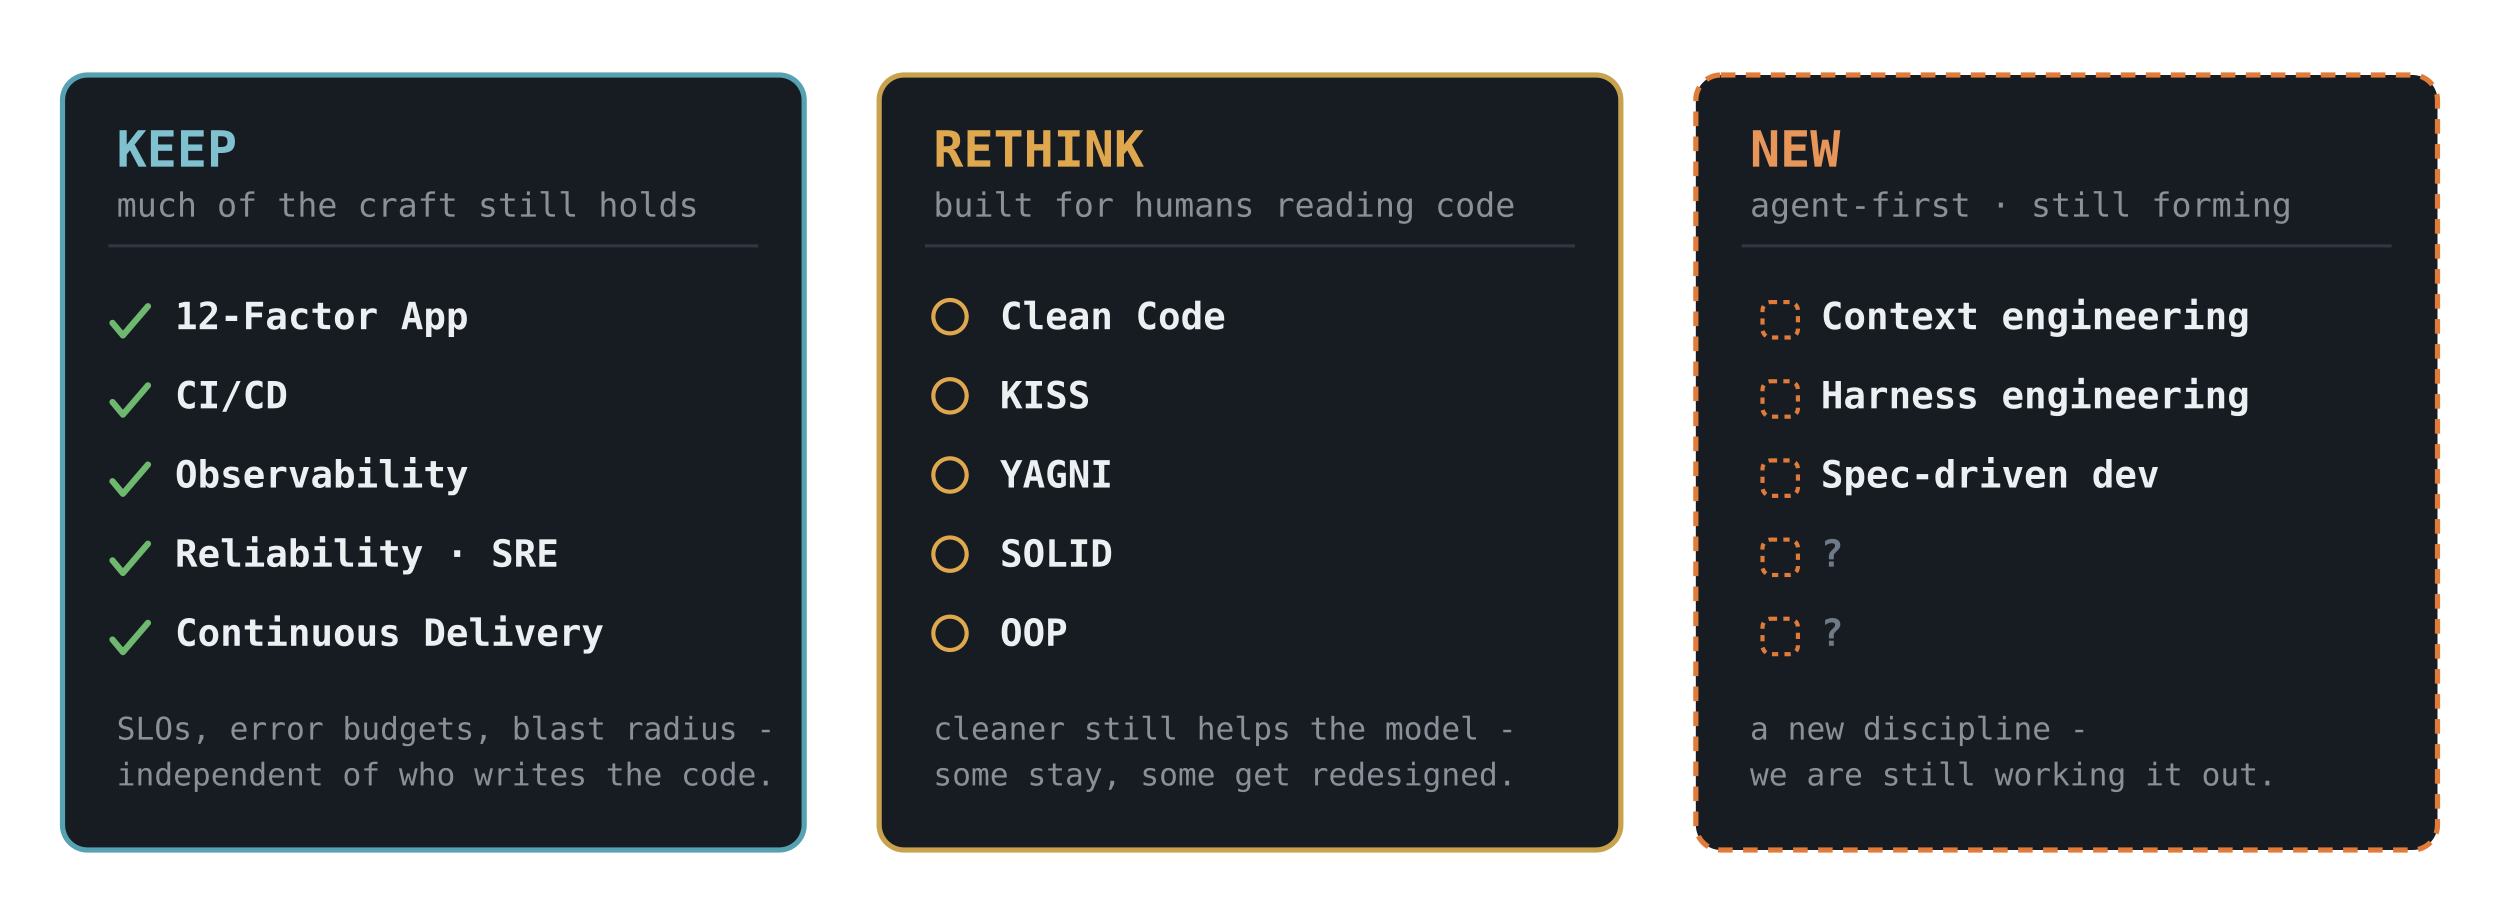
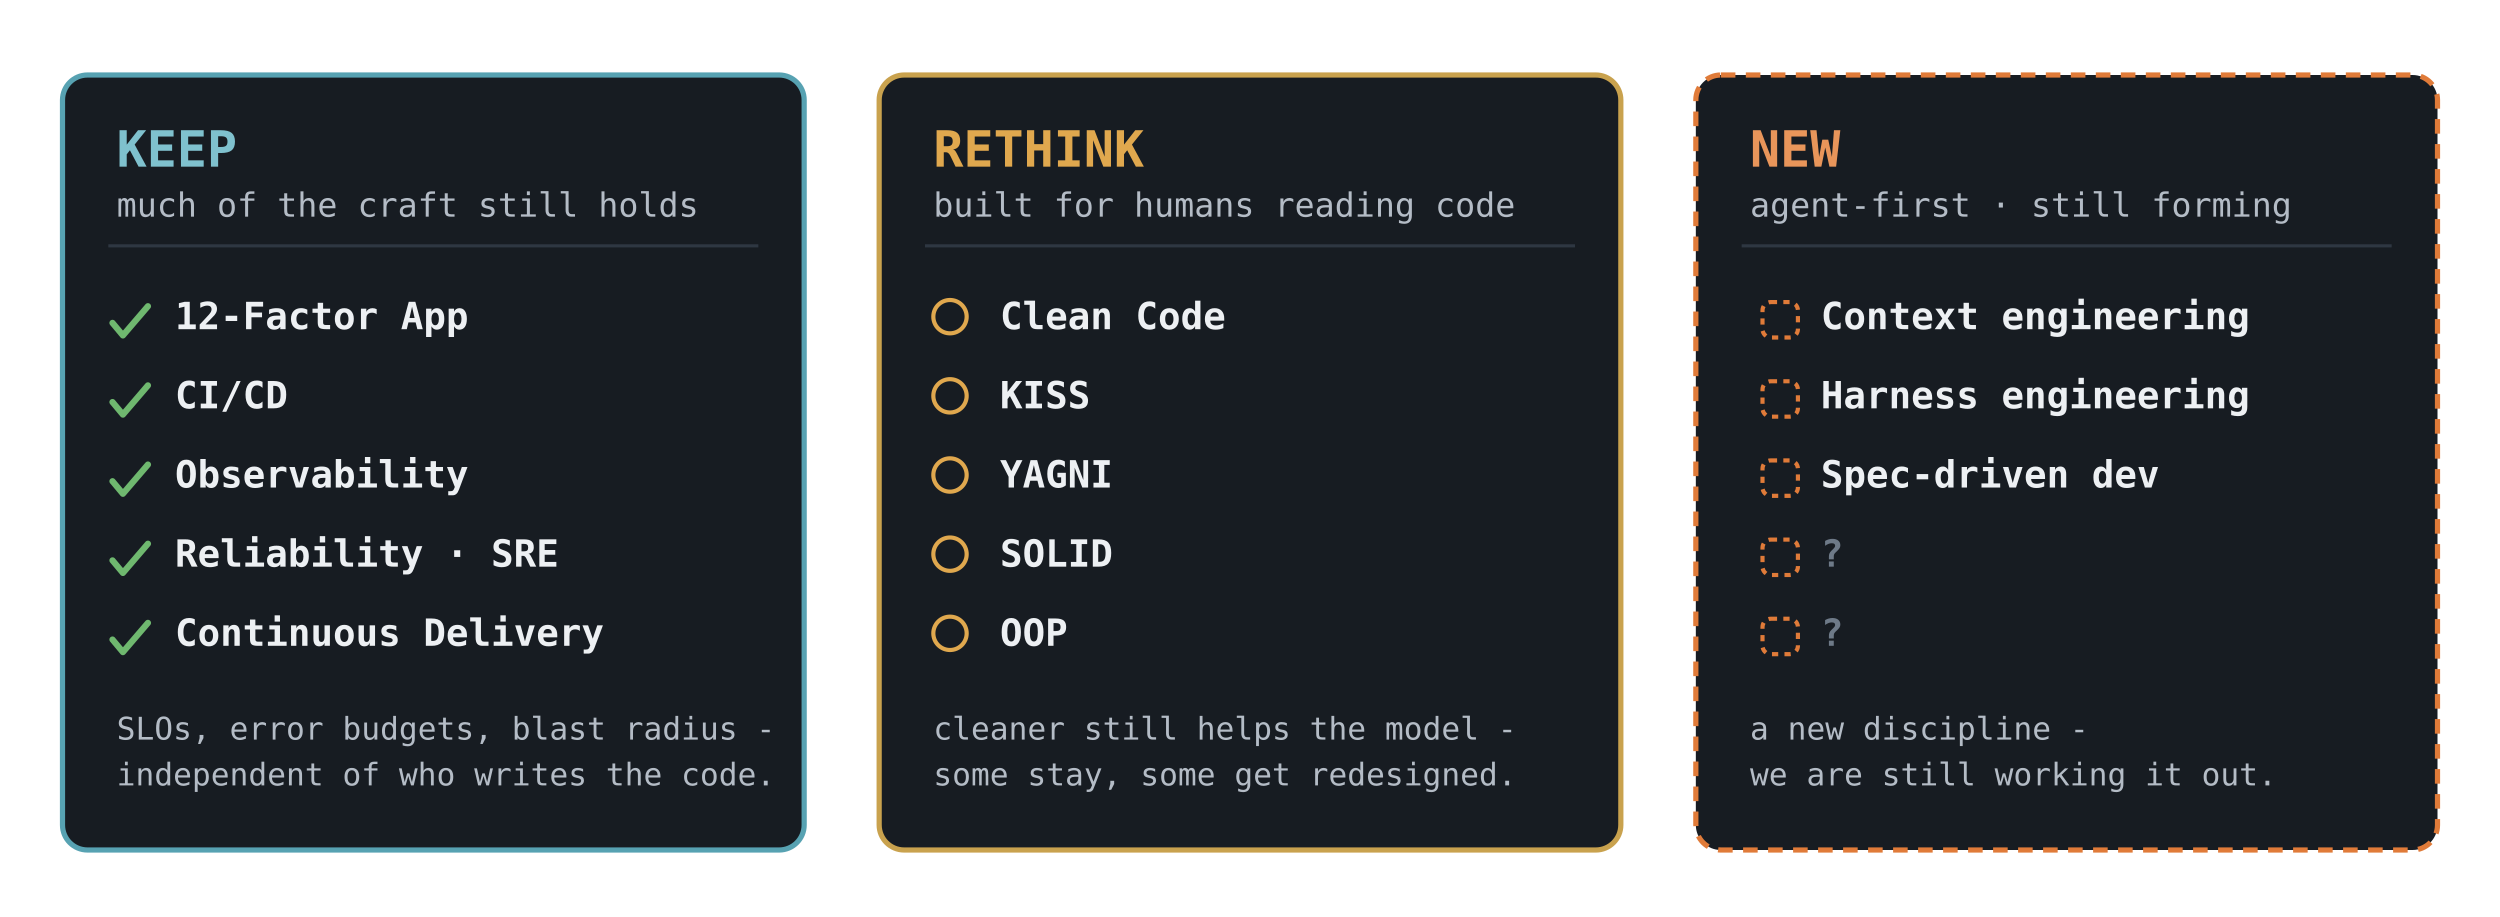
<svg xmlns="http://www.w3.org/2000/svg" viewBox="0 0 1200 440" font-family="'JetBrains Mono', ui-monospace, Menlo, Consolas, monospace">
  <rect x="30" y="36" width="356" height="372" rx="12" fill="#171C22" stroke="#57A2B2" stroke-width="2.5" />
  <text x="56" y="80" fill="#7FC1CE" font-size="24" font-weight="700">KEEP</text>
-   <text x="56" y="104" fill="#8A9098" font-size="16">much of the craft still holds</text>
+   <text x="56" y="104" fill="#B4BCC6" font-size="16">much of the craft still holds</text>
  <line x1="52" y1="118" x2="364" y2="118" stroke="#2E3742" stroke-width="1.5" />
  <g fill="#EDF0F3" font-size="18" font-weight="600">
    <text x="84" y="158">12-Factor App</text>
    <text x="84" y="196">CI/CD</text>
    <text x="84" y="234">Observability</text>
    <text x="84" y="272">Reliability · SRE</text>
    <text x="84" y="310">Continuous Delivery</text>
  </g>
  <g stroke="#6FB86F" stroke-width="3" fill="none" stroke-linecap="round" stroke-linejoin="round">
    <path d="M54 155 l5 6 l12 -14" />
    <path d="M54 193 l5 6 l12 -14" />
    <path d="M54 231 l5 6 l12 -14" />
    <path d="M54 269 l5 6 l12 -14" />
    <path d="M54 307 l5 6 l12 -14" />
  </g>
-   <text x="56" y="355" fill="#8A9098" font-size="15">SLOs, error budgets, blast radius -</text>
-   <text x="56" y="377" fill="#8A9098" font-size="15">independent of who writes the code.</text>
+   <text x="56" y="355" fill="#B4BCC6" font-size="15">SLOs, error budgets, blast radius -</text>
+   <text x="56" y="377" fill="#B4BCC6" font-size="15">independent of who writes the code.</text>
  <rect x="422" y="36" width="356" height="372" rx="12" fill="#171C22" stroke="#C9A24E" stroke-width="2.5" />
  <text x="448" y="80" fill="#E0A84E" font-size="24" font-weight="700">RETHINK</text>
-   <text x="448" y="104" fill="#8A9098" font-size="16">built for humans reading code</text>
+   <text x="448" y="104" fill="#B4BCC6" font-size="16">built for humans reading code</text>
  <line x1="444" y1="118" x2="756" y2="118" stroke="#2E3742" stroke-width="1.5" />
  <g fill="#EDF0F3" font-size="18" font-weight="600">
    <text x="480" y="158">Clean Code</text>
    <text x="480" y="196">KISS</text>
    <text x="480" y="234">YAGNI</text>
    <text x="480" y="272">SOLID</text>
    <text x="480" y="310">OOP</text>
  </g>
  <g fill="none" stroke="#E0A84E" stroke-width="2">
    <circle cx="456" cy="152" r="8" />
    <circle cx="456" cy="190" r="8" />
    <circle cx="456" cy="228" r="8" />
    <circle cx="456" cy="266" r="8" />
    <circle cx="456" cy="304" r="8" />
  </g>
-   <text x="448" y="355" fill="#8A9098" font-size="15">cleaner still helps the model -</text>
-   <text x="448" y="377" fill="#8A9098" font-size="15">some stay, some get redesigned.</text>
+   <text x="448" y="355" fill="#B4BCC6" font-size="15">cleaner still helps the model -</text>
+   <text x="448" y="377" fill="#B4BCC6" font-size="15">some stay, some get redesigned.</text>
  <rect x="814" y="36" width="356" height="372" rx="12" fill="#171C22" stroke="#E07B39" stroke-width="2.5" stroke-dasharray="7 5" />
  <text x="840" y="80" fill="#E8955A" font-size="24" font-weight="700">NEW</text>
-   <text x="840" y="104" fill="#8A9098" font-size="16">agent-first · still forming</text>
+   <text x="840" y="104" fill="#B4BCC6" font-size="16">agent-first · still forming</text>
  <line x1="836" y1="118" x2="1148" y2="118" stroke="#2E3742" stroke-width="1.5" />
  <g fill="#EDF0F3" font-size="18" font-weight="600">
    <text x="874" y="158">Context engineering</text>
    <text x="874" y="196">Harness engineering</text>
    <text x="874" y="234">Spec-driven dev</text>
  </g>
  <g fill="#6E7A88" font-size="18" font-weight="700">
    <text x="874" y="272">?</text>
    <text x="874" y="310">?</text>
  </g>
  <g fill="none" stroke="#E07B39" stroke-width="2" stroke-dasharray="3 3">
    <rect x="846" y="145" width="17" height="17" rx="4" />
    <rect x="846" y="183" width="17" height="17" rx="4" />
    <rect x="846" y="221" width="17" height="17" rx="4" />
    <rect x="846" y="259" width="17" height="17" rx="4" />
    <rect x="846" y="297" width="17" height="17" rx="4" />
  </g>
-   <text x="840" y="355" fill="#8A9098" font-size="15">a new discipline -</text>
-   <text x="840" y="377" fill="#8A9098" font-size="15">we are still working it out.</text>
+   <text x="840" y="355" fill="#B4BCC6" font-size="15">a new discipline -</text>
+   <text x="840" y="377" fill="#B4BCC6" font-size="15">we are still working it out.</text>
</svg>
